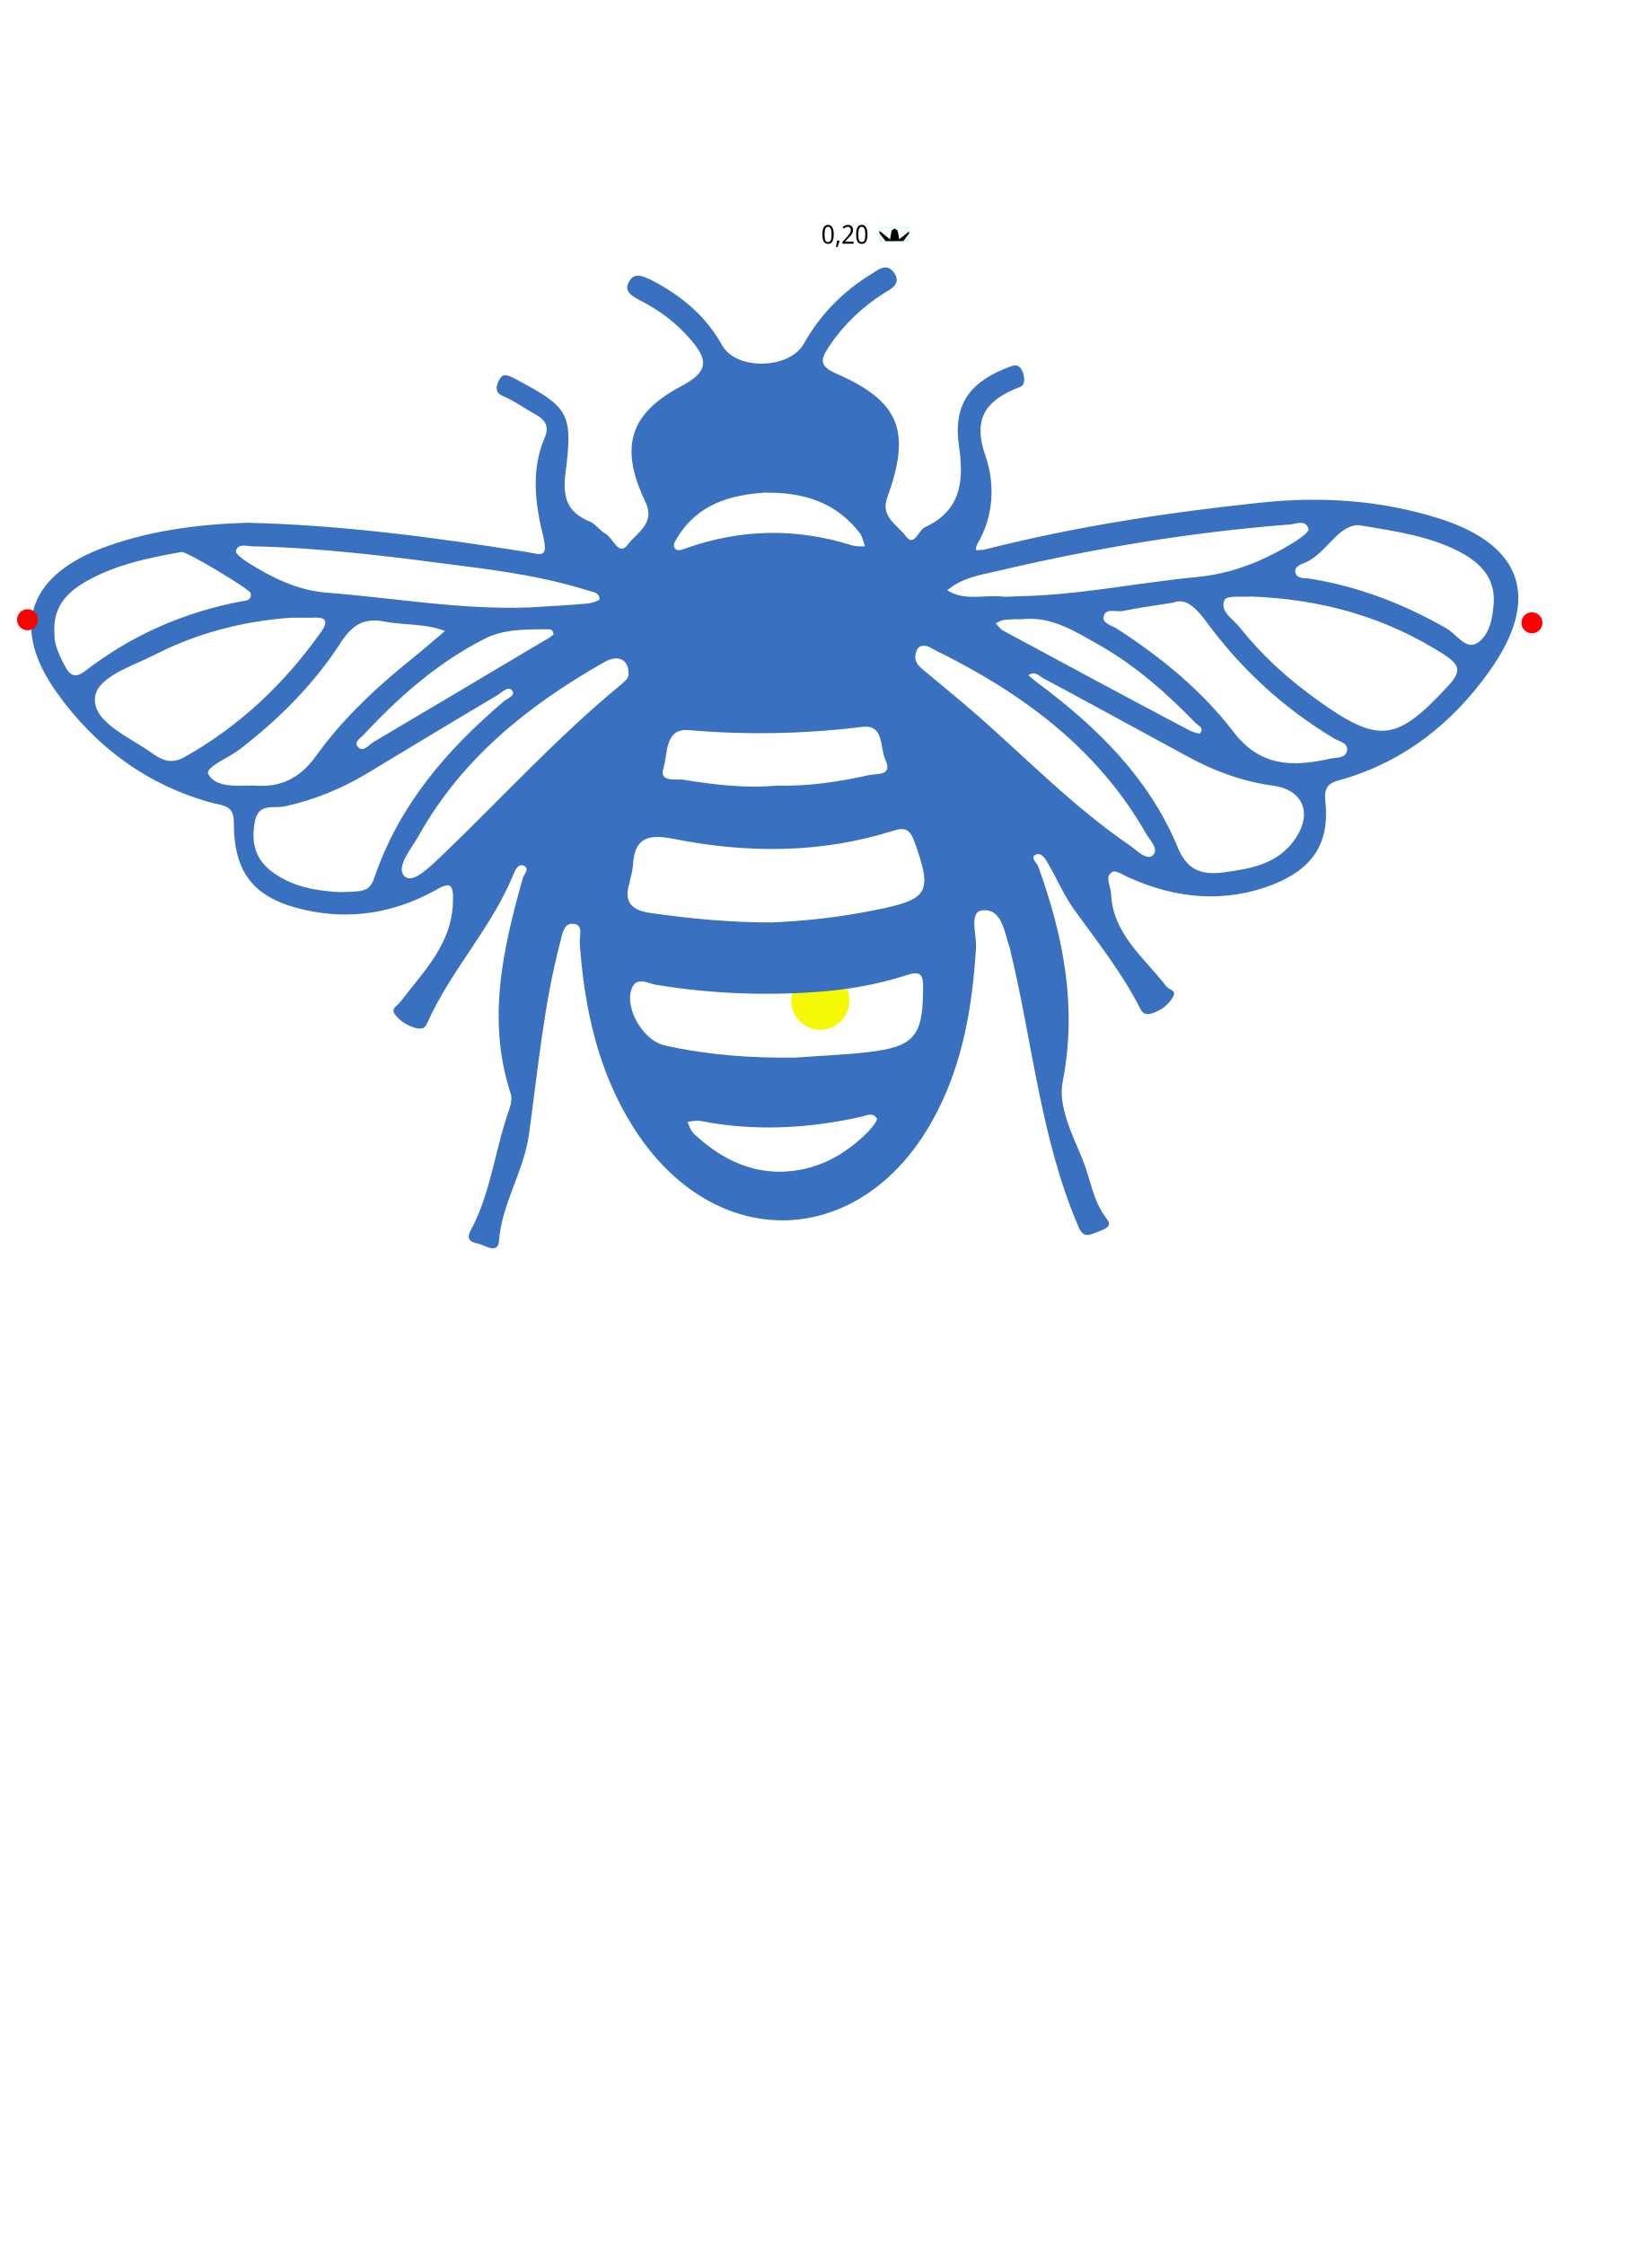
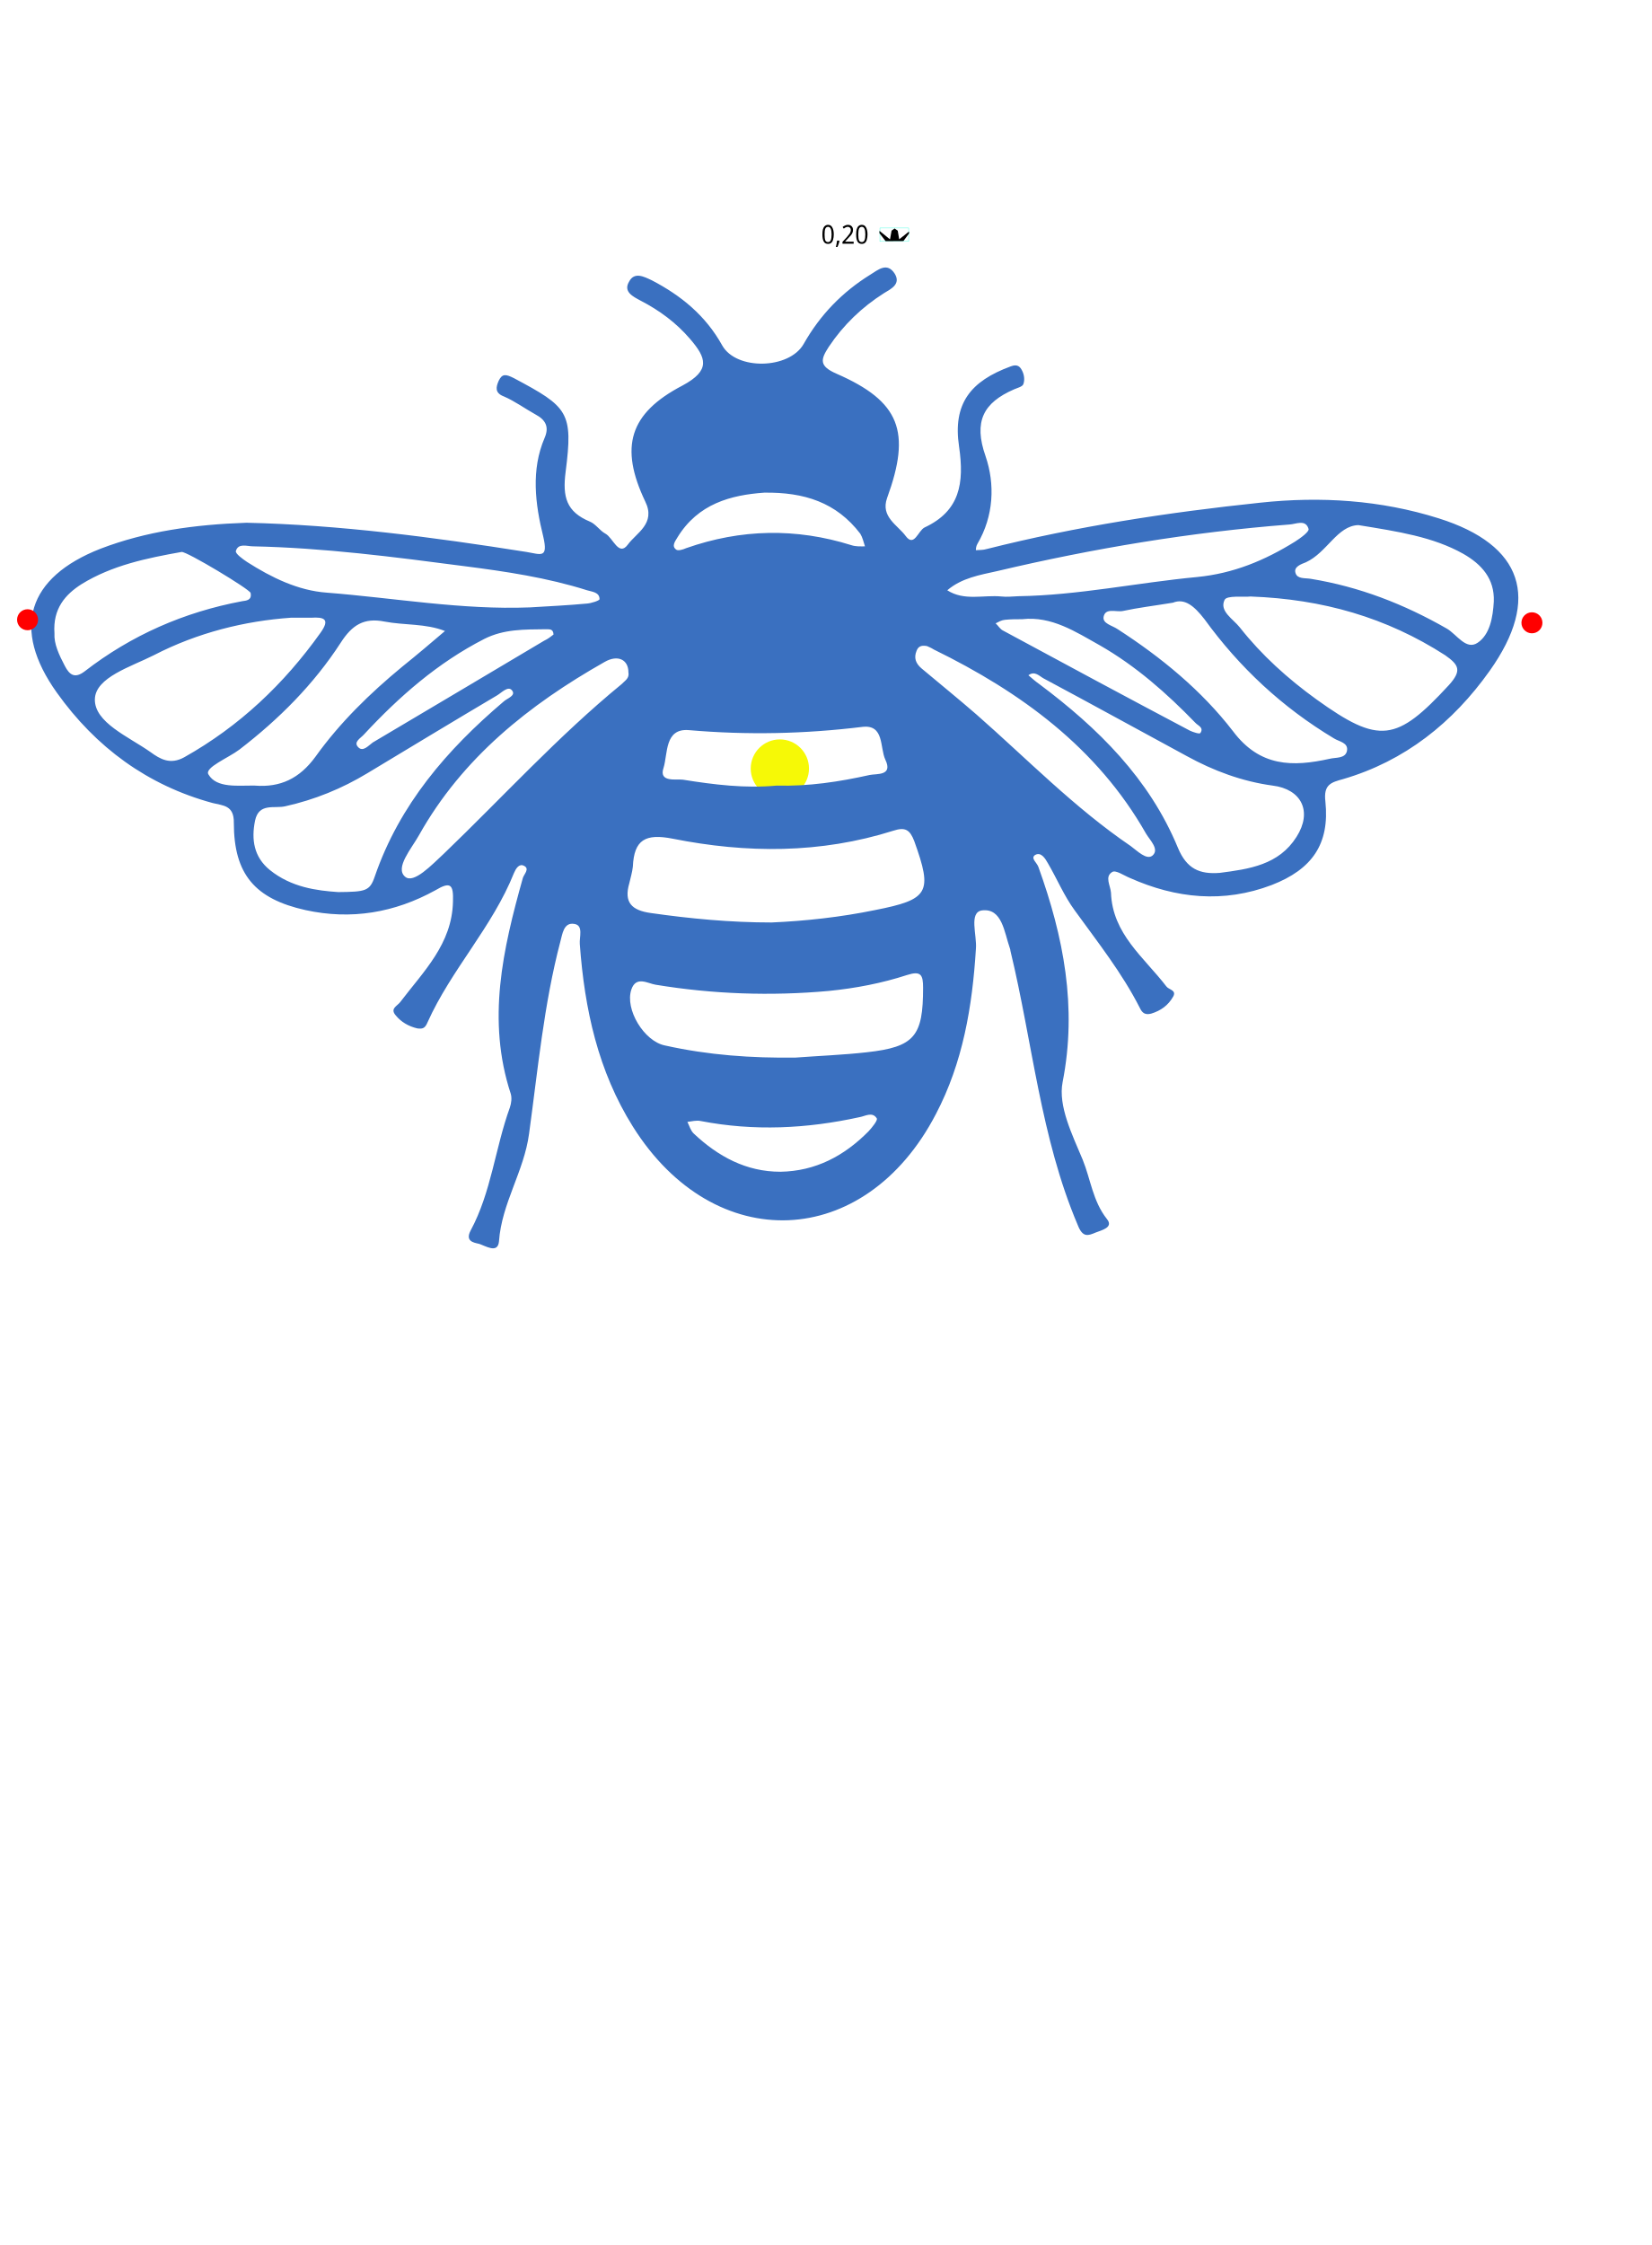
<svg xmlns="http://www.w3.org/2000/svg" width="191.398mm" height="260.09mm" viewBox="0 0 191.398 260.09" version="1.1" id="svg5">
  <defs id="defs2">
    <marker style="overflow:visible" id="Arrow1Lend" refX="0" refY="0" orient="auto">
      <path transform="matrix(-0.8,0,0,-0.8,-10,0)" style="fill:context-stroke;fill-rule:evenodd;stroke:context-stroke;stroke-width:1pt" d="M 0,0 5,-5 -12.5,0 5,5 Z" id="path2160" />
    </marker>
    <marker style="overflow:visible" id="marker2430" refX="0" refY="0" orient="auto">
      <path transform="matrix(0.8,0,0,0.8,10,0)" style="fill:context-stroke;fill-rule:evenodd;stroke:context-stroke;stroke-width:1pt" d="M 0,0 5,-5 -12.5,0 5,5 Z" id="path2428" />
    </marker>
    <marker style="overflow:visible" id="Arrow1Lstart" refX="0" refY="0" orient="auto">
      <path transform="matrix(0.8,0,0,0.8,10,0)" style="fill:context-stroke;fill-rule:evenodd;stroke:context-stroke;stroke-width:1pt" d="M 0,0 5,-5 -12.5,0 5,5 Z" id="path2157" />
    </marker>
    <marker style="overflow:visible" id="Arrow1Lend-6" refX="0" refY="0" orient="auto">
      <path transform="matrix(-0.8,0,0,-0.8,-10,0)" style="fill:context-stroke;fill-rule:evenodd;stroke:context-stroke;stroke-width:1pt" d="M 0,0 5,-5 -12.5,0 5,5 Z" id="path2160-7" />
    </marker>
    <marker style="overflow:visible" id="Arrow1Lend-61" refX="0" refY="0" orient="auto">
      <path transform="matrix(-0.8,0,0,-0.8,-10,0)" style="fill:context-stroke;fill-rule:evenodd;stroke:context-stroke;stroke-width:1pt" d="M 0,0 5,-5 -12.5,0 5,5 Z" id="path2160-0" />
    </marker>
    <marker style="overflow:visible" id="Arrow1Lend-3" refX="0" refY="0" orient="auto">
      <path transform="matrix(-0.8,0,0,-0.8,-10,0)" style="fill:context-stroke;fill-rule:evenodd;stroke:context-stroke;stroke-width:1pt" d="M 0,0 5,-5 -12.5,0 5,5 Z" id="path2160-6" />
    </marker>
    <marker style="overflow:visible" id="Arrow1Lend-3-2" refX="0" refY="0" orient="auto">
      <path transform="matrix(-0.8,0,0,-0.8,-10,0)" style="fill:context-stroke;fill-rule:evenodd;stroke:context-stroke;stroke-width:1pt" d="M 0,0 5,-5 -12.5,0 5,5 Z" id="path2160-6-9" />
    </marker>
    <marker style="overflow:visible" id="Arrow1Lend-3-2-1" refX="0" refY="0" orient="auto">
      <path transform="matrix(-0.8,0,0,-0.8,-10,0)" style="fill:context-stroke;fill-rule:evenodd;stroke:context-stroke;stroke-width:1pt" d="M 0,0 5,-5 -12.5,0 5,5 Z" id="path2160-6-9-2" />
    </marker>
    <marker style="overflow:visible" id="Arrow1Lend-7" refX="0" refY="0" orient="auto">
      <path transform="matrix(-0.8,0,0,-0.8,-10,0)" style="fill:context-stroke;fill-rule:evenodd;stroke:context-stroke;stroke-width:1pt" d="M 0,0 5,-5 -12.5,0 5,5 Z" id="path2160-09" />
    </marker>
    <marker style="overflow:visible" id="Arrow1Lend-61-3" refX="0" refY="0" orient="auto">
      <path transform="matrix(-0.8,0,0,-0.8,-10,0)" style="fill:context-stroke;fill-rule:evenodd;stroke:context-stroke;stroke-width:1pt" d="M 0,0 5,-5 -12.5,0 5,5 Z" id="path2160-0-6" />
    </marker>
    <marker style="overflow:visible" id="Arrow1Lend-3-2-1-3" refX="0" refY="0" orient="auto">
      <path transform="matrix(-0.8,0,0,-0.8,-10,0)" style="fill:context-stroke;fill-rule:evenodd;stroke:context-stroke;stroke-width:1pt" d="M 0,0 5,-5 -12.5,0 5,5 Z" id="path2160-6-9-2-6" />
    </marker>
    <marker style="overflow:visible" id="Arrow1Lend-3-2-1-3-2" refX="0" refY="0" orient="auto">
      <path transform="matrix(-0.8,0,0,-0.8,-10,0)" style="fill:context-stroke;fill-rule:evenodd;stroke:context-stroke;stroke-width:1pt" d="M 0,0 5,-5 -12.5,0 5,5 Z" id="path2160-6-9-2-6-9" />
    </marker>
    <marker style="overflow:visible" id="Arrow1Lend-3-2-1-6" refX="0" refY="0" orient="auto">
      <path transform="matrix(-0.8,0,0,-0.8,-10,0)" style="fill:context-stroke;fill-rule:evenodd;stroke:context-stroke;stroke-width:1pt" d="M 0,0 5,-5 -12.5,0 5,5 Z" id="path2160-6-9-2-1" />
    </marker>
    <marker style="overflow:visible" id="Arrow1Lend-3-2-1-69" refX="0" refY="0" orient="auto">
      <path transform="matrix(-0.8,0,0,-0.8,-10,0)" style="fill:context-stroke;fill-rule:evenodd;stroke:context-stroke;stroke-width:1pt" d="M 0,0 5,-5 -12.5,0 5,5 Z" id="path2160-6-9-2-3" />
    </marker>
    <marker style="overflow:visible" id="Arrow1Lend-3-2-1-4" refX="0" refY="0" orient="auto">
      <path transform="matrix(-0.8,0,0,-0.8,-10,0)" style="fill:context-stroke;fill-rule:evenodd;stroke:context-stroke;stroke-width:1pt" d="M 0,0 5,-5 -12.5,0 5,5 Z" id="path2160-6-9-2-9" />
    </marker>
    <marker style="overflow:visible" id="Arrow1Lend-3-2-1-47" refX="0" refY="0" orient="auto">
      <path transform="matrix(-0.8,0,0,-0.8,-10,0)" style="fill:context-stroke;fill-rule:evenodd;stroke:context-stroke;stroke-width:1pt" d="M 0,0 5,-5 -12.5,0 5,5 Z" id="path2160-6-9-2-63" />
    </marker>
    <marker style="overflow:visible" id="Arrow1Lend-3-2-1-0" refX="0" refY="0" orient="auto">
      <path transform="matrix(-0.8,0,0,-0.8,-10,0)" style="fill:context-stroke;fill-rule:evenodd;stroke:context-stroke;stroke-width:1pt" d="M 0,0 5,-5 -12.5,0 5,5 Z" id="path2160-6-9-2-92" />
    </marker>
  </defs>
  <g id="layer5" transform="translate(9.449203,-56.5687)" style="display:inline">
    <g id="g9416" transform="translate(19.53904,-7.322826)">
      <ellipse style="fill:#f6f906;fill-opacity:1;stroke:none;stroke-width:3.4;stroke-opacity:1" id="path9915" cx="63.045" cy="491.082" rx="3.376" ry="3.376">
        </ellipse>
-       <circle style="fill:#f6f906;fill-opacity:1;stroke:none;stroke-width:3.4;stroke-opacity:1" id="path9915-3" cx="66.061" cy="179.823" r="3.376">
+       <circle style="fill:#f6f906;fill-opacity:1;stroke:none;stroke-width:3.4;stroke-opacity:1" id="path9915-3" cx="61.378" cy="152.93" r="3.376">
        </circle>
    </g>
  </g>
  <g id="layer4" style="display:inline" transform="translate(-61.92348)">
    <g id="g8987" transform="matrix(1.291729,0,0,1.291729,-49.74089,-47.0921)">
      <path d="m 108.53,83.34 c 8.361,0.185 16.775,1.296 25.135,2.619 1.296,0.212 1.984,0.635 1.508,-1.402 -0.714,-2.884 -1.111,-5.953 0.132,-8.837 0.423,-0.979 0.079,-1.614 -0.82,-2.09 -0.953,-0.529 -1.852,-1.191 -2.831,-1.614 -0.847,-0.318 -0.714,-0.847 -0.476,-1.402 0.318,-0.661 0.635,-0.609 1.376,-0.238 4.868,2.593 5.318,3.043 4.63,8.414 -0.291,2.249 0.079,3.572 2.17,4.445 0.529,0.212 0.9,0.82 1.402,1.085 0.688,0.37 1.191,2.09 2.011,0.979 0.741,-1.032 2.54,-1.879 1.561,-3.863 -2.328,-4.895 -1.429,-7.911 3.334,-10.398 2.566,-1.376 2.143,-2.487 0.688,-4.18 -1.244,-1.455 -2.752,-2.566 -4.445,-3.44 -0.688,-0.37 -1.561,-0.794 -1.032,-1.693 0.476,-0.926 1.349,-0.45 2.037,-0.132 2.646,1.376 4.842,3.175 6.324,5.847 1.27,2.249 6.006,2.143 7.303,-0.132 1.482,-2.619 3.466,-4.657 5.98,-6.218 0.688,-0.423 1.508,-1.164 2.196,-0.079 0.556,0.926 -0.318,1.349 -0.979,1.746 -1.958,1.244 -3.625,2.831 -4.948,4.815 -0.741,1.138 -0.873,1.72 0.714,2.408 5.689,2.487 6.694,5.186 4.524,11.139 -0.609,1.693 0.953,2.434 1.667,3.413 0.767,1.032 1.111,-0.476 1.693,-0.767 3.175,-1.482 3.572,-3.969 3.096,-7.25 -0.582,-3.863 1.032,-5.874 4.63,-7.197 0.609,-0.238 0.847,0.026 1.032,0.397 0.185,0.37 0.238,0.82 0.106,1.191 -0.079,0.238 -0.556,0.344 -0.847,0.476 -2.725,1.191 -3.651,2.857 -2.54,6.006 0.847,2.487 0.741,5.345 -0.741,7.858 -0.106,0.185 -0.132,0.397 -0.132,0.556 0.318,-0.026 0.635,0 0.979,-0.106 8.07,-2.037 16.245,-3.281 24.527,-4.154 5.424,-0.582 10.795,-0.238 16.007,1.402 7.567,2.381 9.181,7.197 4.577,13.679 -3.307,4.657 -7.62,8.096 -13.15,9.71 -1.058,0.291 -1.773,0.476 -1.587,2.011 0.397,3.81 -1.191,6.085 -4.815,7.488 -4.313,1.64 -8.572,1.217 -12.726,-0.635 -0.529,-0.212 -1.27,-0.741 -1.587,-0.529 -0.688,0.423 -0.159,1.191 -0.106,1.852 0.132,3.704 2.963,5.794 4.974,8.414 0.212,0.291 0.926,0.318 0.609,0.9 -0.45,0.794 -1.111,1.27 -1.984,1.535 -0.529,0.132 -0.794,-0.053 -1.005,-0.503 -1.614,-3.175 -3.784,-5.9 -5.847,-8.758 -0.953,-1.296 -1.587,-2.831 -2.408,-4.233 -0.238,-0.423 -0.609,-1.032 -1.138,-0.741 -0.45,0.291 0.159,0.688 0.291,1.085 2.249,6.244 3.493,12.541 2.17,19.288 -0.423,2.143 0.873,4.736 1.799,6.959 0.714,1.746 0.9,3.704 2.17,5.318 0.635,0.767 -0.476,1.005 -1.005,1.217 -0.688,0.291 -1.164,0.476 -1.614,-0.688 -3.334,-7.858 -4.048,-16.378 -6.032,-24.58 0,-0.079 -0.026,-0.185 -0.053,-0.238 -0.503,-1.429 -0.688,-3.598 -2.487,-3.387 -1.217,0.159 -0.45,2.223 -0.556,3.44 -0.318,5.159 -1.164,10.213 -3.598,14.843 -6.35,12.197 -19.844,12.779 -27.173,1.111 -3.122,-4.974 -4.339,-10.53 -4.763,-16.378 -0.053,-0.609 0.344,-1.667 -0.476,-1.799 -0.979,-0.185 -1.085,0.926 -1.27,1.587 -1.482,5.636 -2.011,11.456 -2.805,17.224 -0.45,3.387 -2.461,6.244 -2.699,9.657 -0.106,1.164 -1.244,0.37 -1.826,0.212 -0.476,-0.106 -1.217,-0.238 -0.714,-1.191 1.852,-3.44 2.196,-7.382 3.519,-11.033 0.132,-0.397 0.185,-0.847 0.079,-1.217 -2.17,-6.615 -0.714,-12.965 1.085,-19.367 0.106,-0.344 0.635,-0.82 0.106,-1.085 -0.45,-0.238 -0.741,0.265 -0.9,0.635 -1.931,4.842 -5.636,8.678 -7.752,13.388 -0.212,0.503 -0.397,0.635 -0.926,0.556 -0.794,-0.185 -1.455,-0.582 -1.931,-1.164 -0.529,-0.609 0.106,-0.82 0.397,-1.191 2.09,-2.752 4.657,-5.212 4.736,-9.022 0.053,-1.535 -0.212,-1.826 -1.587,-1.005 -3.651,2.011 -7.541,2.672 -11.642,1.773 -4.524,-1.005 -6.429,-3.201 -6.429,-7.832 0.026,-1.587 -0.979,-1.535 -1.905,-1.773 -5.847,-1.587 -10.478,-5.001 -13.97,-9.895 -4.101,-5.741 -2.646,-10.345 3.916,-12.912 4.075,-1.561 8.44,-2.17 13.07,-2.328 z m 47.149,35.851 c 3.016,-0.132 6.165,-0.476 9.26,-1.111 4.842,-0.953 5.186,-1.561 3.519,-6.191 -0.397,-1.032 -0.82,-1.27 -1.879,-0.926 -6.535,2.064 -13.15,2.037 -19.791,0.714 -2.434,-0.476 -3.466,0.079 -3.572,2.514 -0.053,0.503 -0.212,1.005 -0.318,1.482 -0.503,1.72 0.212,2.434 1.931,2.672 3.519,0.503 7.117,0.847 10.848,0.847 z m 2.143,12.118 c 2.117,-0.159 4.26,-0.238 6.376,-0.476 4.313,-0.476 5.054,-1.455 5.054,-5.794 0,-1.138 -0.185,-1.535 -1.429,-1.138 -2.275,0.741 -4.63,1.191 -7.011,1.429 -5.212,0.476 -10.425,0.291 -15.557,-0.556 -0.688,-0.106 -1.746,-0.82 -2.17,0.423 -0.609,1.773 1.138,4.657 3.016,5.027 3.916,0.873 7.779,1.138 11.721,1.085 z m 40.825,-41.354 c -0.635,0.079 -2.17,-0.132 -2.355,0.318 -0.476,1.005 0.767,1.693 1.376,2.461 1.958,2.487 4.313,4.604 6.879,6.456 5.636,4.048 7.17,3.81 11.88,-1.296 1.164,-1.296 0.9,-1.799 -0.344,-2.672 -5.265,-3.387 -10.98,-5.027 -17.436,-5.265 z m -86.122,1.905 c -4.101,0.291 -8.334,1.323 -12.277,3.36 -2.037,1.032 -5.239,1.984 -5.292,3.942 -0.053,2.09 3.016,3.36 4.974,4.736 0.9,0.661 1.799,1.164 3.043,0.476 4.948,-2.778 8.943,-6.562 12.224,-11.165 0.873,-1.217 0.344,-1.429 -0.847,-1.349 -0.529,0 -1.032,0 -1.826,0 z m 83.317,22.886 c 2.672,-0.344 5.318,-0.714 6.906,-3.228 1.455,-2.275 0.45,-4.286 -2.143,-4.604 -2.725,-0.37 -5.292,-1.323 -7.699,-2.646 -4.26,-2.302 -8.52,-4.657 -12.832,-6.959 -0.397,-0.212 -0.794,-0.714 -1.376,-0.291 0.344,0.291 0.635,0.556 0.979,0.794 5.265,3.942 9.869,8.467 12.435,14.684 0.794,1.905 1.958,2.381 3.731,2.249 z m -79.057,1.72 c 2.461,-0.026 2.831,-0.079 3.281,-1.402 2.223,-6.456 6.482,-11.377 11.562,-15.69 0.318,-0.291 1.138,-0.529 0.741,-1.005 -0.344,-0.423 -0.926,0.212 -1.323,0.45 -3.889,2.302 -7.779,4.657 -11.642,6.985 -2.275,1.376 -4.736,2.381 -7.355,2.963 -0.979,0.238 -2.381,-0.344 -2.725,1.296 -0.344,1.693 -0.106,3.254 1.323,4.419 1.931,1.561 4.207,1.852 6.138,1.984 z m -7.488,-9.551 c 2.302,0.185 4.022,-0.635 5.45,-2.593 2.196,-3.069 4.895,-5.689 7.779,-8.07 1.323,-1.058 2.593,-2.143 3.836,-3.201 -1.746,-0.688 -3.625,-0.503 -5.424,-0.847 -1.852,-0.37 -2.91,0.318 -3.916,1.879 -2.434,3.757 -5.556,6.879 -9.102,9.604 -0.979,0.741 -3.149,1.614 -2.778,2.223 0.741,1.27 2.672,0.979 4.154,1.005 z m 82.365,-16.404 c -1.773,0.291 -3.122,0.45 -4.471,0.741 -0.609,0.132 -1.587,-0.318 -1.746,0.529 -0.106,0.609 0.767,0.767 1.27,1.111 3.889,2.514 7.514,5.477 10.345,9.155 2.408,3.201 5.345,3.201 8.678,2.461 0.529,-0.132 1.376,0 1.535,-0.688 0.159,-0.767 -0.714,-0.847 -1.164,-1.138 -4.63,-2.778 -8.467,-6.35 -11.615,-10.689 -0.926,-1.191 -1.773,-1.905 -2.831,-1.482 z m 16.642,-6.959 c -1.905,0.053 -2.805,2.461 -4.71,3.334 -0.397,0.159 -1.138,0.397 -0.926,0.979 0.159,0.529 0.847,0.423 1.349,0.503 4.392,0.714 8.387,2.275 12.224,4.471 0.9,0.529 1.72,1.958 2.752,1.27 1.111,-0.741 1.376,-2.302 1.455,-3.704 0.079,-2.037 -1.085,-3.334 -2.752,-4.286 -2.699,-1.508 -5.794,-1.984 -9.393,-2.566 z m -74.348,7.382 c 1.72,-0.106 3.44,-0.185 5.133,-0.344 0.397,-0.026 1.138,-0.265 1.138,-0.397 0,-0.635 -0.688,-0.661 -1.111,-0.794 -3.598,-1.138 -7.329,-1.693 -11.06,-2.17 -6.271,-0.82 -12.568,-1.64 -18.918,-1.773 -0.529,0 -1.323,-0.318 -1.535,0.423 -0.053,0.238 0.609,0.714 1.005,0.979 2.196,1.402 4.577,2.566 7.144,2.752 6.085,0.476 12.118,1.561 18.203,1.323 z m 43.841,-1.005 c 5.371,-0.079 10.689,-1.217 16.034,-1.72 3.254,-0.318 6.059,-1.482 8.784,-3.175 0.503,-0.318 1.296,-0.9 1.217,-1.138 -0.265,-0.9 -1.138,-0.423 -1.72,-0.397 -8.864,0.688 -17.595,2.143 -26.22,4.18 -1.535,0.344 -3.175,0.609 -4.471,1.72 1.535,0.979 3.228,0.397 4.868,0.556 0.45,0.053 0.979,0 1.508,-0.026 z m -86.466,3.334 c -0.053,0.926 0.397,1.905 0.926,2.91 0.423,0.82 0.9,1.164 1.773,0.503 4.207,-3.254 8.916,-5.318 14.129,-6.297 0.37,-0.053 0.9,-0.079 0.767,-0.741 -0.053,-0.318 -5.768,-3.757 -6.191,-3.678 -3.122,0.556 -6.218,1.191 -8.969,2.884 -1.455,0.926 -2.593,2.196 -2.434,4.419 z m 51.488,3.493 c 0,-1.138 -0.953,-1.614 -2.143,-0.926 -6.773,3.836 -12.753,8.599 -16.642,15.531 -0.661,1.191 -2.196,2.937 -1.244,3.731 0.767,0.661 2.408,-1.085 3.466,-2.064 5.292,-5.08 10.239,-10.53 15.954,-15.214 0.265,-0.291 0.714,-0.503 0.609,-1.058 z m 13.309,10.16 c 2.831,0.079 5.609,-0.344 8.334,-0.953 0.609,-0.132 2.117,0.106 1.402,-1.376 -0.503,-1.085 -0.079,-3.175 -2.064,-2.937 -5.186,0.635 -10.345,0.741 -15.557,0.291 -2.196,-0.185 -1.879,2.117 -2.275,3.387 -0.45,1.323 1.138,0.979 1.746,1.058 2.805,0.45 5.609,0.794 8.414,0.529 z m 13.467,-12.515 c -0.556,-0.106 -0.794,0.079 -0.926,0.423 -0.265,0.635 -0.079,1.138 0.45,1.587 1.64,1.376 3.307,2.725 4.921,4.128 4.551,3.995 8.784,8.361 13.838,11.8 0.582,0.423 1.429,1.296 1.958,0.847 0.635,-0.556 -0.238,-1.376 -0.582,-1.958 -4.392,-7.726 -11.245,-12.7 -19.024,-16.51 -0.291,-0.185 -0.529,-0.265 -0.635,-0.318 z m -14.605,-13.758 c -2.963,0.212 -5.927,0.979 -7.779,4.022 -0.185,0.318 -0.556,0.767 -0.106,1.085 0.159,0.132 0.609,0 0.9,-0.132 4.895,-1.72 9.842,-1.826 14.817,-0.265 0.397,0.132 0.794,0.106 1.217,0.106 -0.132,-0.397 -0.212,-0.794 -0.423,-1.138 -2.143,-2.805 -5.027,-3.731 -8.625,-3.678 z m 1.455,60.907 c 3.175,-0.053 5.741,-1.429 7.911,-3.625 0.344,-0.37 0.847,-1.005 0.741,-1.164 -0.397,-0.635 -1.058,-0.185 -1.561,-0.106 -4.71,1.032 -9.446,1.27 -14.235,0.344 -0.37,-0.079 -0.794,0.026 -1.191,0.079 0.185,0.37 0.291,0.794 0.582,1.058 2.17,2.037 4.683,3.413 7.752,3.413 z M 178.142,91.992 c -0.529,0 -1.032,0 -1.535,0.053 -0.318,0.026 -0.582,0.185 -0.847,0.318 0.238,0.212 0.397,0.529 0.688,0.661 5.583,3.016 11.139,6.006 16.748,8.969 0.291,0.132 0.847,0.318 0.926,0.212 0.344,-0.503 -0.212,-0.661 -0.45,-0.926 -2.566,-2.646 -5.318,-5.08 -8.546,-6.932 -2.223,-1.244 -4.339,-2.646 -6.985,-2.355 z m -42.042,1.376 c -0.026,-0.582 -0.45,-0.45 -0.741,-0.476 -1.852,0.026 -3.704,-0.026 -5.477,0.873 -4.18,2.143 -7.62,5.159 -10.769,8.546 -0.291,0.344 -1.005,0.688 -0.529,1.164 0.423,0.45 0.926,-0.159 1.296,-0.423 5.106,-3.016 10.239,-6.085 15.372,-9.128 0.344,-0.159 0.609,-0.37 0.847,-0.556 z" id="path2" style="fill:#3a70c0;fill-opacity:1;stroke-width:0.265" />
      <g id="g1066-1" style="display:inline" transform="translate(224.327,-78.70772)">
        <circle style="fill:#ff0000;fill-opacity:1;stroke:none;stroke-width:12.85;stroke-opacity:1" id="circle1060-2" cx="-0.458" cy="171.022" r="0.942">
          </circle>
        <text xml:space="preserve" style="font-style:normal;font-weight:normal;font-size:2.233px;line-height:1.25;font-family:sans-serif;display:inline;fill:#000000;fill-opacity:1;stroke:none;stroke-width:0.419" x="-66.873" y="131.577" id="text1497-7-0" transform="scale(0.960244,1.041402)">
          <tspan id="tspan1495-5-9" style="font-size:2.233px;fill:#000000;fill-opacity:1;stroke-width:0.419" x="-66.873" y="131.577">0,20</tspan>
        </text>
        <rect style="display:inline;fill:none;fill-opacity:1;stroke:#00ffd5;stroke-width:0.026;stroke-miterlimit:4;stroke-dasharray:none;stroke-opacity:1;marker-end:url(#Arrow1Lend-3-2-1-3-2)" id="rect1499-3-3" width="2.577" height="1.204" x="-58.949" y="135.615" />
        <path style="display:inline;fill:#000000;fill-opacity:1;stroke:none;stroke-width:0.026;stroke-linecap:butt;stroke-linejoin:miter;stroke-miterlimit:4;stroke-dasharray:none;stroke-opacity:1" d="m -58.989,135.865 0.946,0.768 0.142,-0.783 0.27,-0.193 0.281,0.195 0.132,0.775 0.877,-0.696 0.008,0.167 -0.508,0.685 -1.594,0.011 -0.554,-0.713 z" id="path1503-5-6">
          </path>
        <ellipse style="display:inline;fill:#ff0000;fill-opacity:1;stroke:none;stroke-width:12.85;stroke-opacity:1" id="circle1062-6" cx="-135.408" cy="170.748" rx="0.942" ry="0.942">
          </ellipse>
      </g>
    </g>
  </g>
</svg>
